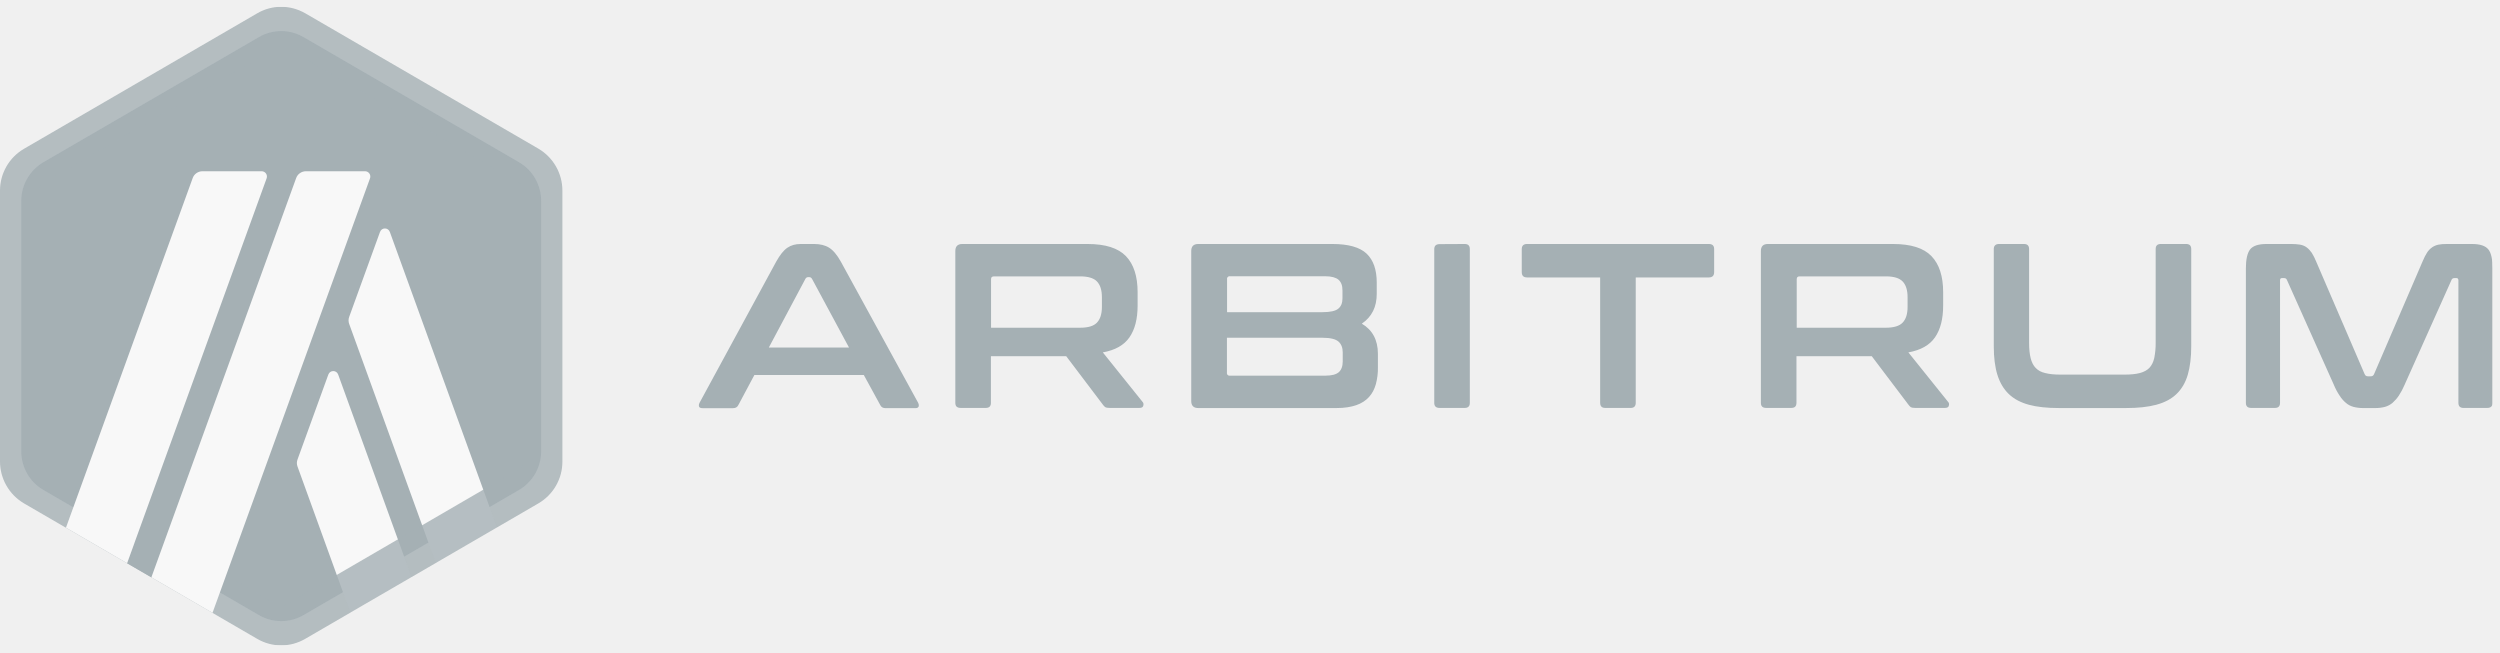
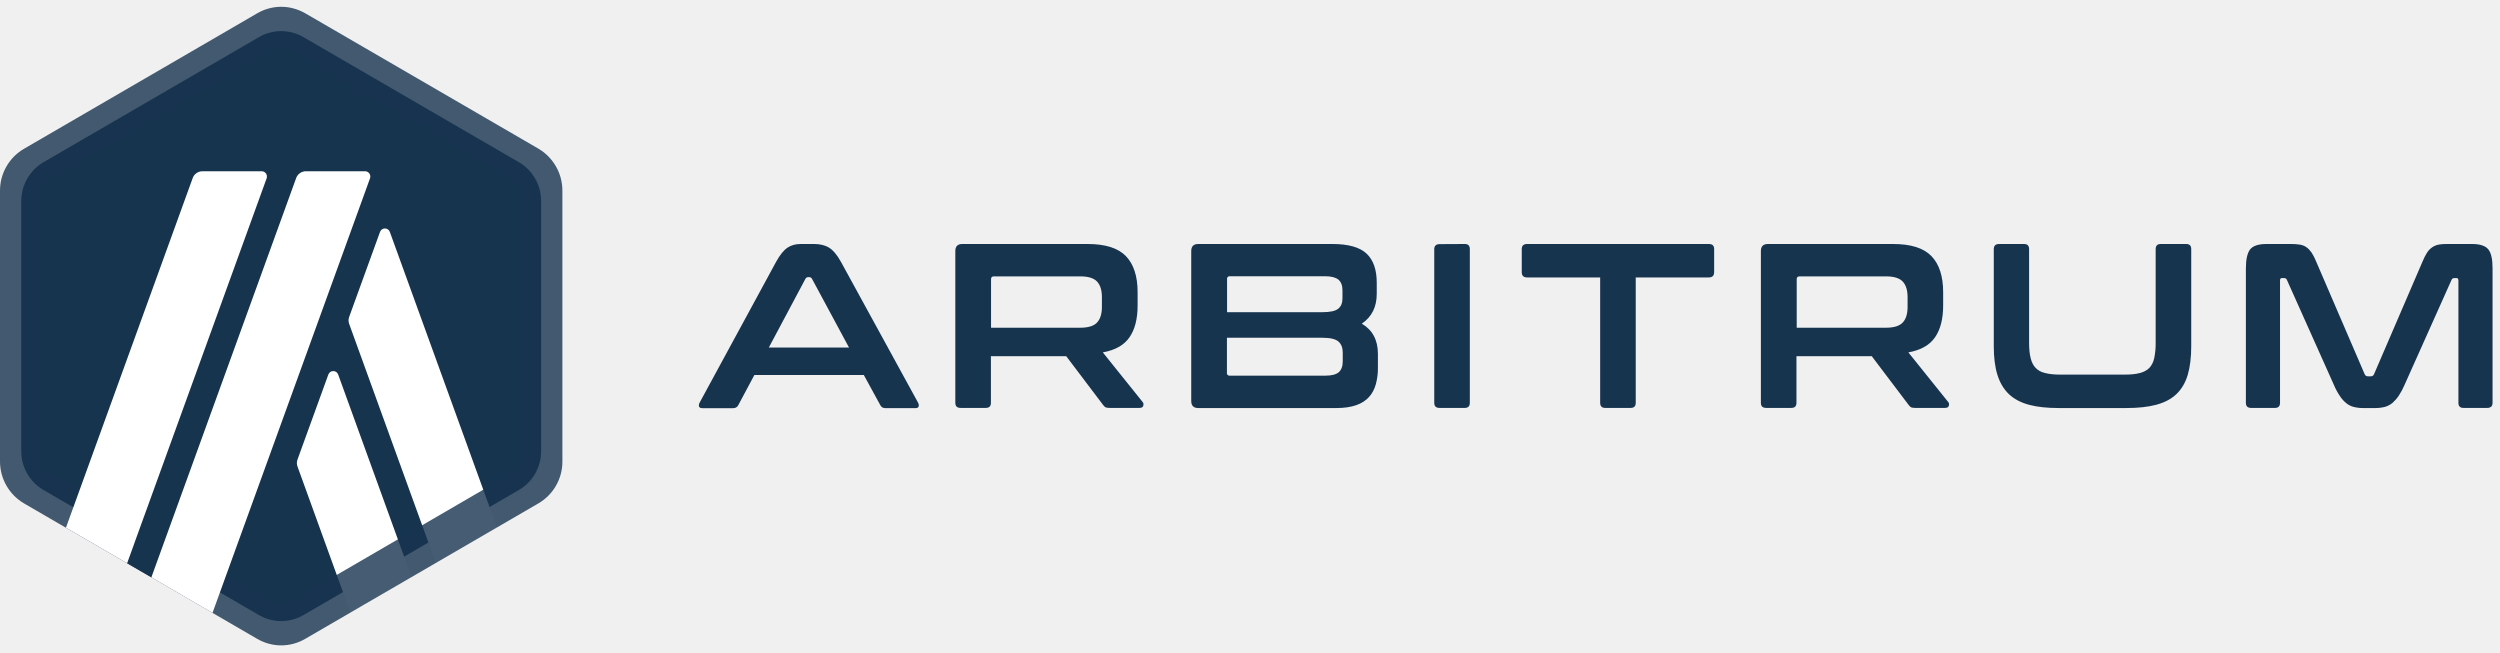
<svg xmlns="http://www.w3.org/2000/svg" width="184" height="48" fill="none">
-   <g opacity=".5" clip-path="url(#A)">
-     <path d="M1.567 14.786v18.429c0 1.173.621 2.259 1.634 2.846l15.861 9.21c1.013.586 2.255.586 3.268 0l15.861-9.21c1.013-.587 1.634-1.673 1.634-2.846V14.786c0-1.173-.621-2.259-1.634-2.846L22.33 2.73c-1.013-.586-2.255-.586-3.268 0L3.201 11.94c-1.003.586-1.634 1.673-1.634 2.846z" fill="#596f78" />
+   <g clip-path="url(#A)">
+     <path d="M1.567 14.786v18.429c0 1.173.621 2.259 1.634 2.846l15.861 9.21c1.013.586 2.255.586 3.268 0l15.861-9.21c1.013-.587 1.634-1.673 1.634-2.846V14.786c0-1.173-.621-2.259-1.634-2.846L22.33 2.73c-1.013-.586-2.255-.586-3.268 0L3.201 11.94c-1.003.586-1.634 1.673-1.634 2.846z" fill="#17344F" />
    <g fill="#fff">
      <path d="M24.164 27.571L21.9 33.81c-.067.173-.067.365 0 .538l3.889 10.738 4.5-2.615-5.398-14.901c-.124-.346-.602-.346-.726 0zm4.529-10.497c-.124-.346-.602-.346-.726 0l-2.264 6.239c-.067.173-.067.365 0 .538l6.373 17.583 4.5-2.615-7.883-21.746z" />
    </g>
-     <g fill="#596f78">
+     <g fill="#17344F">
      <path d="M20.696 3.413a.66.66 0 0 1 .325.087l17.16 9.969c.201.115.325.327.325.558v19.938c0 .231-.124.442-.325.558l-17.16 9.979c-.095.058-.21.087-.325.087s-.22-.029-.325-.087L3.22 34.532c-.201-.115-.325-.327-.325-.558V14.026c0-.231.124-.442.325-.558l17.16-9.969c.096-.058.21-.087.315-.087zm0-2.913c-.611 0-1.223.163-1.768.481L1.768 10.95C.678 11.584 0 12.757 0 14.026v19.938a3.58 3.58 0 0 0 1.768 3.086l17.16 9.969c.545.317 1.156.481 1.768.481s1.223-.163 1.768-.481l17.16-9.969a3.55 3.55 0 0 0 1.768-3.086V14.026a3.58 3.58 0 0 0-1.768-3.086L22.473.981C21.919.663 21.307.5 20.696.5z" fill-opacity=".8" />
      <path d="M9.354 41.453l1.577-4.345 3.172 2.653-2.962 2.73-1.787-1.038z" />
    </g>
    <g fill="#fff">
      <path d="M19.253 12.603h-4.347c-.325 0-.621.202-.726.509L4.854 38.838l4.5 2.615 10.271-28.331a.39.39 0 0 0-.373-.519zm7.615 0h-4.347c-.325 0-.621.202-.726.509L11.141 42.491l4.5 2.615 11.59-31.974a.39.39 0 0 0-.363-.529z" />
    </g>
-     <g fill="#596f78">
+     <g fill="#17344F">
      <path d="M59.918 17.958c.43 0 .803.087 1.099.269s.592.529.879 1.048l5.675 10.363c.057.115.067.211.038.288s-.115.115-.248.115h-2.178c-.191 0-.325-.077-.392-.221l-1.214-2.22h-8.055l-1.185 2.221c-.077.154-.21.221-.392.221H51.72c-.153 0-.239-.039-.268-.115s-.019-.173.038-.288l5.628-10.363c.287-.519.564-.865.841-1.048s.592-.269.956-.269h1.003zm-3.335 7.623h5.905l-2.723-5.057c-.048-.077-.105-.125-.191-.125h-.105c-.076 0-.143.039-.191.125l-2.694 5.057zm23.457-7.623c1.319 0 2.255.298 2.828.894s.86 1.48.86 2.653v.98c0 .99-.201 1.769-.602 2.346s-1.051.942-1.959 1.105l2.933 3.653c.057.058.076.144.048.26-.019.115-.115.173-.277.173h-2.207c-.153 0-.248-.019-.306-.048a.72.72 0 0 1-.172-.173l-2.713-3.586h-5.542v3.432c0 .25-.124.375-.373.375h-1.854c-.267 0-.392-.125-.392-.375v-11.17c0-.346.172-.519.516-.519h9.211zm-7.099 6.162h6.564c.583 0 .994-.125 1.232-.375s.363-.634.363-1.154v-.721c0-.519-.124-.904-.363-1.154s-.65-.375-1.232-.375h-6.344c-.153 0-.22.067-.22.212v3.567zm25.129-6.162c1.175 0 2.016.24 2.513.711s.745 1.182.745 2.134v.827c0 .961-.363 1.692-1.098 2.192.783.461 1.184 1.202 1.184 2.221v1a4.46 4.46 0 0 1-.153 1.24c-.105.365-.267.683-.506.942s-.545.461-.936.596-.87.211-1.443.211H88.191c-.344 0-.516-.173-.516-.519V18.477c0-.346.172-.519.516-.519h9.88zm-7.768 5.018h7.032c.573 0 .956-.086 1.166-.26s.306-.423.306-.759v-.586c0-.356-.096-.615-.296-.788-.201-.163-.525-.25-.965-.25h-7.013a.19.19 0 0 0-.22.221v2.423h-.01zm0 1.884v2.567a.19.19 0 0 0 .22.221h7.032c.459 0 .784-.086.975-.25s.296-.433.296-.798v-.654c0-.356-.105-.625-.315-.808s-.602-.279-1.175-.279h-7.032zm17.505-6.902c.248 0 .372.125.372.375v11.315c0 .25-.124.375-.372.375h-1.854c-.268 0-.392-.125-.392-.375V18.343c0-.25.134-.375.392-.375l1.854-.01zm17.962 0c.268 0 .392.125.392.375v1.692c0 .269-.134.394-.392.394h-5.379v9.229c0 .25-.124.375-.373.375h-1.872c-.249 0-.373-.125-.373-.375v-9.229h-5.379c-.268 0-.392-.134-.392-.394v-1.692c0-.25.134-.375.392-.375h13.376zm13.559 0c1.318 0 2.255.298 2.828.894s.86 1.48.86 2.653v.98c0 .99-.201 1.769-.602 2.346s-1.051.942-1.959 1.105l2.933 3.653c.058.058.077.144.048.26-.019.115-.114.173-.277.173h-2.207c-.153 0-.248-.019-.306-.048a.74.74 0 0 1-.172-.173l-2.713-3.586h-5.542v3.432c0 .25-.124.375-.373.375h-1.853c-.268 0-.392-.125-.392-.375v-11.17c0-.346.172-.519.516-.519h9.211zm-7.09 6.162h6.564c.583 0 .994-.125 1.233-.375s.363-.634.363-1.154v-.721c0-.519-.124-.904-.363-1.154s-.65-.375-1.233-.375h-6.344c-.153 0-.22.067-.22.212v3.567zm16.73-6.162c.249 0 .373.125.373.375v6.883c0 .462.038.846.115 1.144.076.308.2.548.372.721.172.183.402.308.698.375.296.077.659.115 1.108.115h4.749c.449 0 .812-.038 1.108-.115s.526-.202.698-.375c.172-.183.296-.423.363-.721a5.41 5.41 0 0 0 .105-1.144v-6.883c0-.25.124-.375.373-.375h1.872c.249 0 .373.125.373.375v7.143c0 .827-.086 1.529-.258 2.115-.172.577-.449 1.048-.831 1.413s-.879.625-1.491.788-1.347.24-2.217.24h-4.939c-.87 0-1.606-.077-2.207-.24s-1.099-.423-1.481-.788-.66-.836-.841-1.413-.268-1.288-.268-2.115v-7.143c0-.25.134-.375.392-.375h1.834zm19.674 0a4.15 4.15 0 0 1 .649.048c.182.038.344.096.478.202.134.096.258.231.373.394a4.15 4.15 0 0 1 .334.663l3.564 8.277c.048.106.124.154.239.154h.21c.115 0 .191-.048.239-.154l3.564-8.277c.115-.279.229-.5.334-.663a1.34 1.34 0 0 1 .373-.394c.134-.096.296-.163.468-.202.182-.038.392-.048.64-.048h1.835c.592 0 .994.135 1.204.404s.306.731.306 1.384v9.902c0 .25-.134.375-.392.375h-1.749c-.248 0-.372-.125-.372-.375V20.64c0-.115-.048-.173-.134-.173h-.153c-.115 0-.191.048-.22.135l-3.459 7.729a4.87 4.87 0 0 1-.42.788 2.81 2.81 0 0 1-.459.529 1.51 1.51 0 0 1-.563.298 2.83 2.83 0 0 1-.746.087h-.821a2.83 2.83 0 0 1-.746-.087c-.211-.058-.401-.154-.563-.298a2.27 2.27 0 0 1-.459-.529 4.53 4.53 0 0 1-.42-.788l-3.459-7.729c-.038-.096-.105-.135-.22-.135h-.153c-.095 0-.134.058-.134.173v9.008c0 .25-.124.375-.372.375h-1.749c-.267 0-.392-.125-.392-.375v-9.902c0-.654.106-1.115.306-1.384.21-.269.612-.404 1.214-.404h1.825z" />
    </g>
  </g>
  <defs>
    <clipPath id="A">
      <path fill="#fff" transform="translate(0 .5)" d="M0 0h183.452v47H0z" />
    </clipPath>
  </defs>
</svg>
